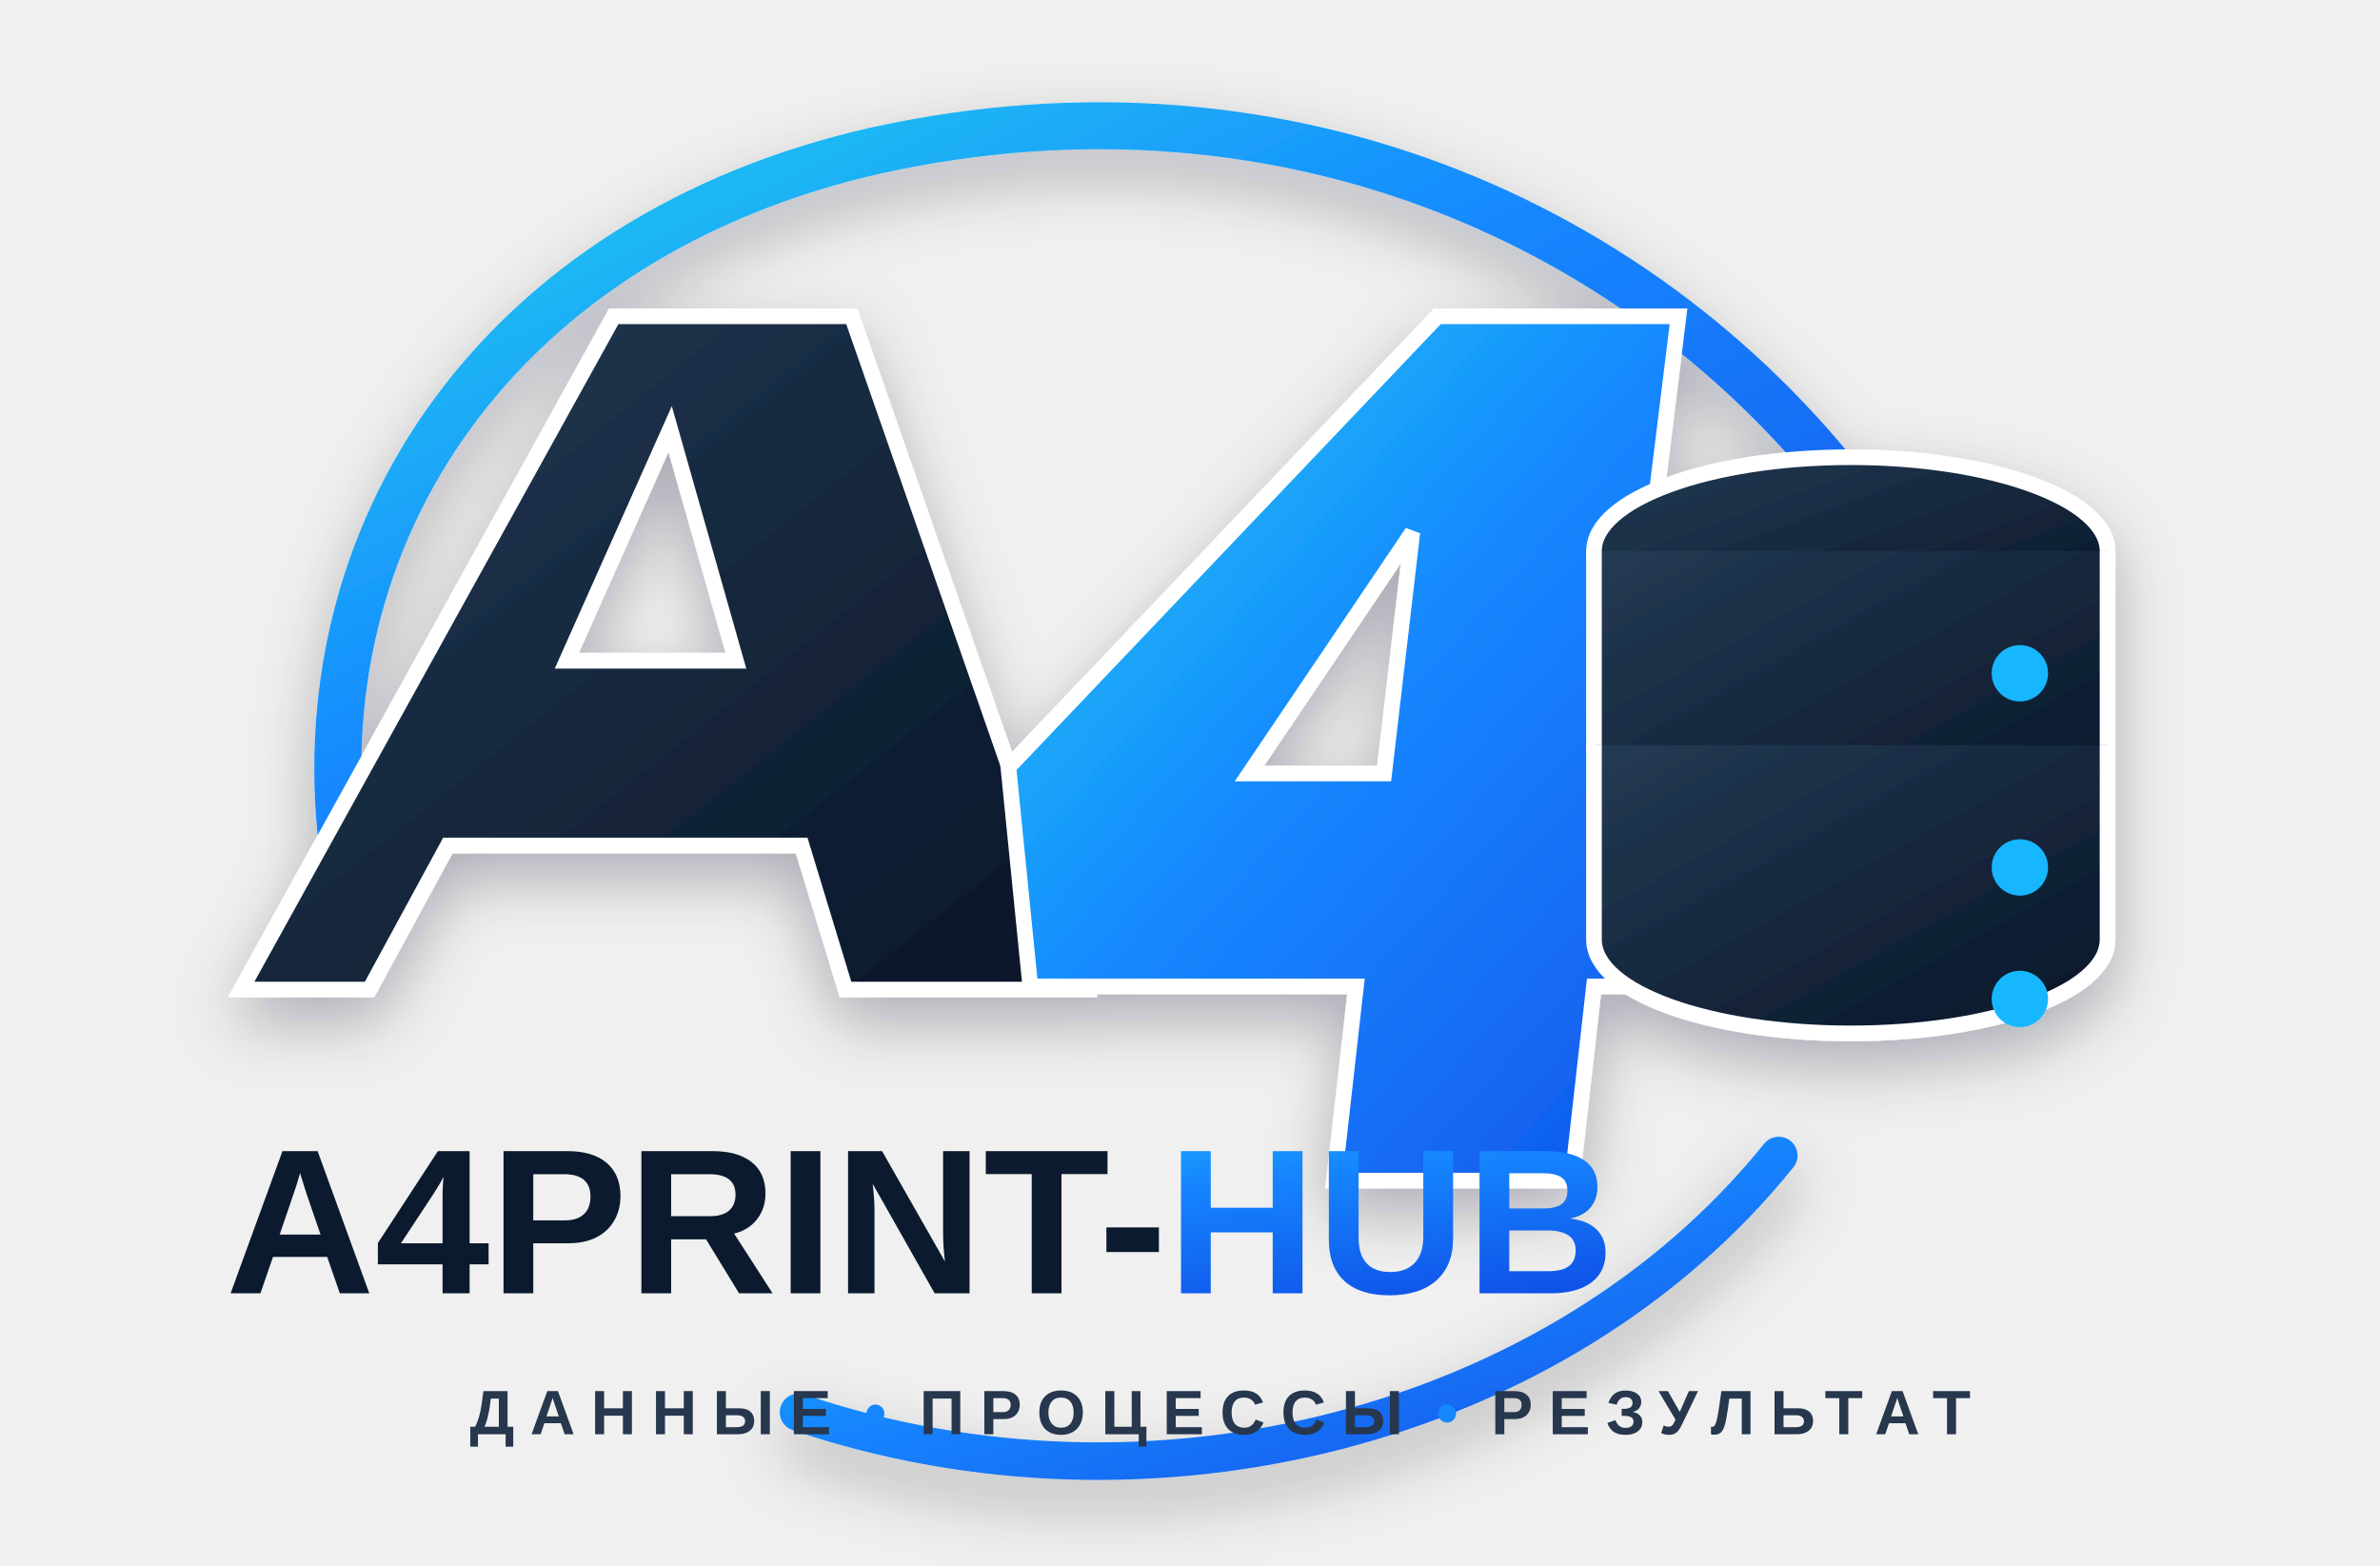
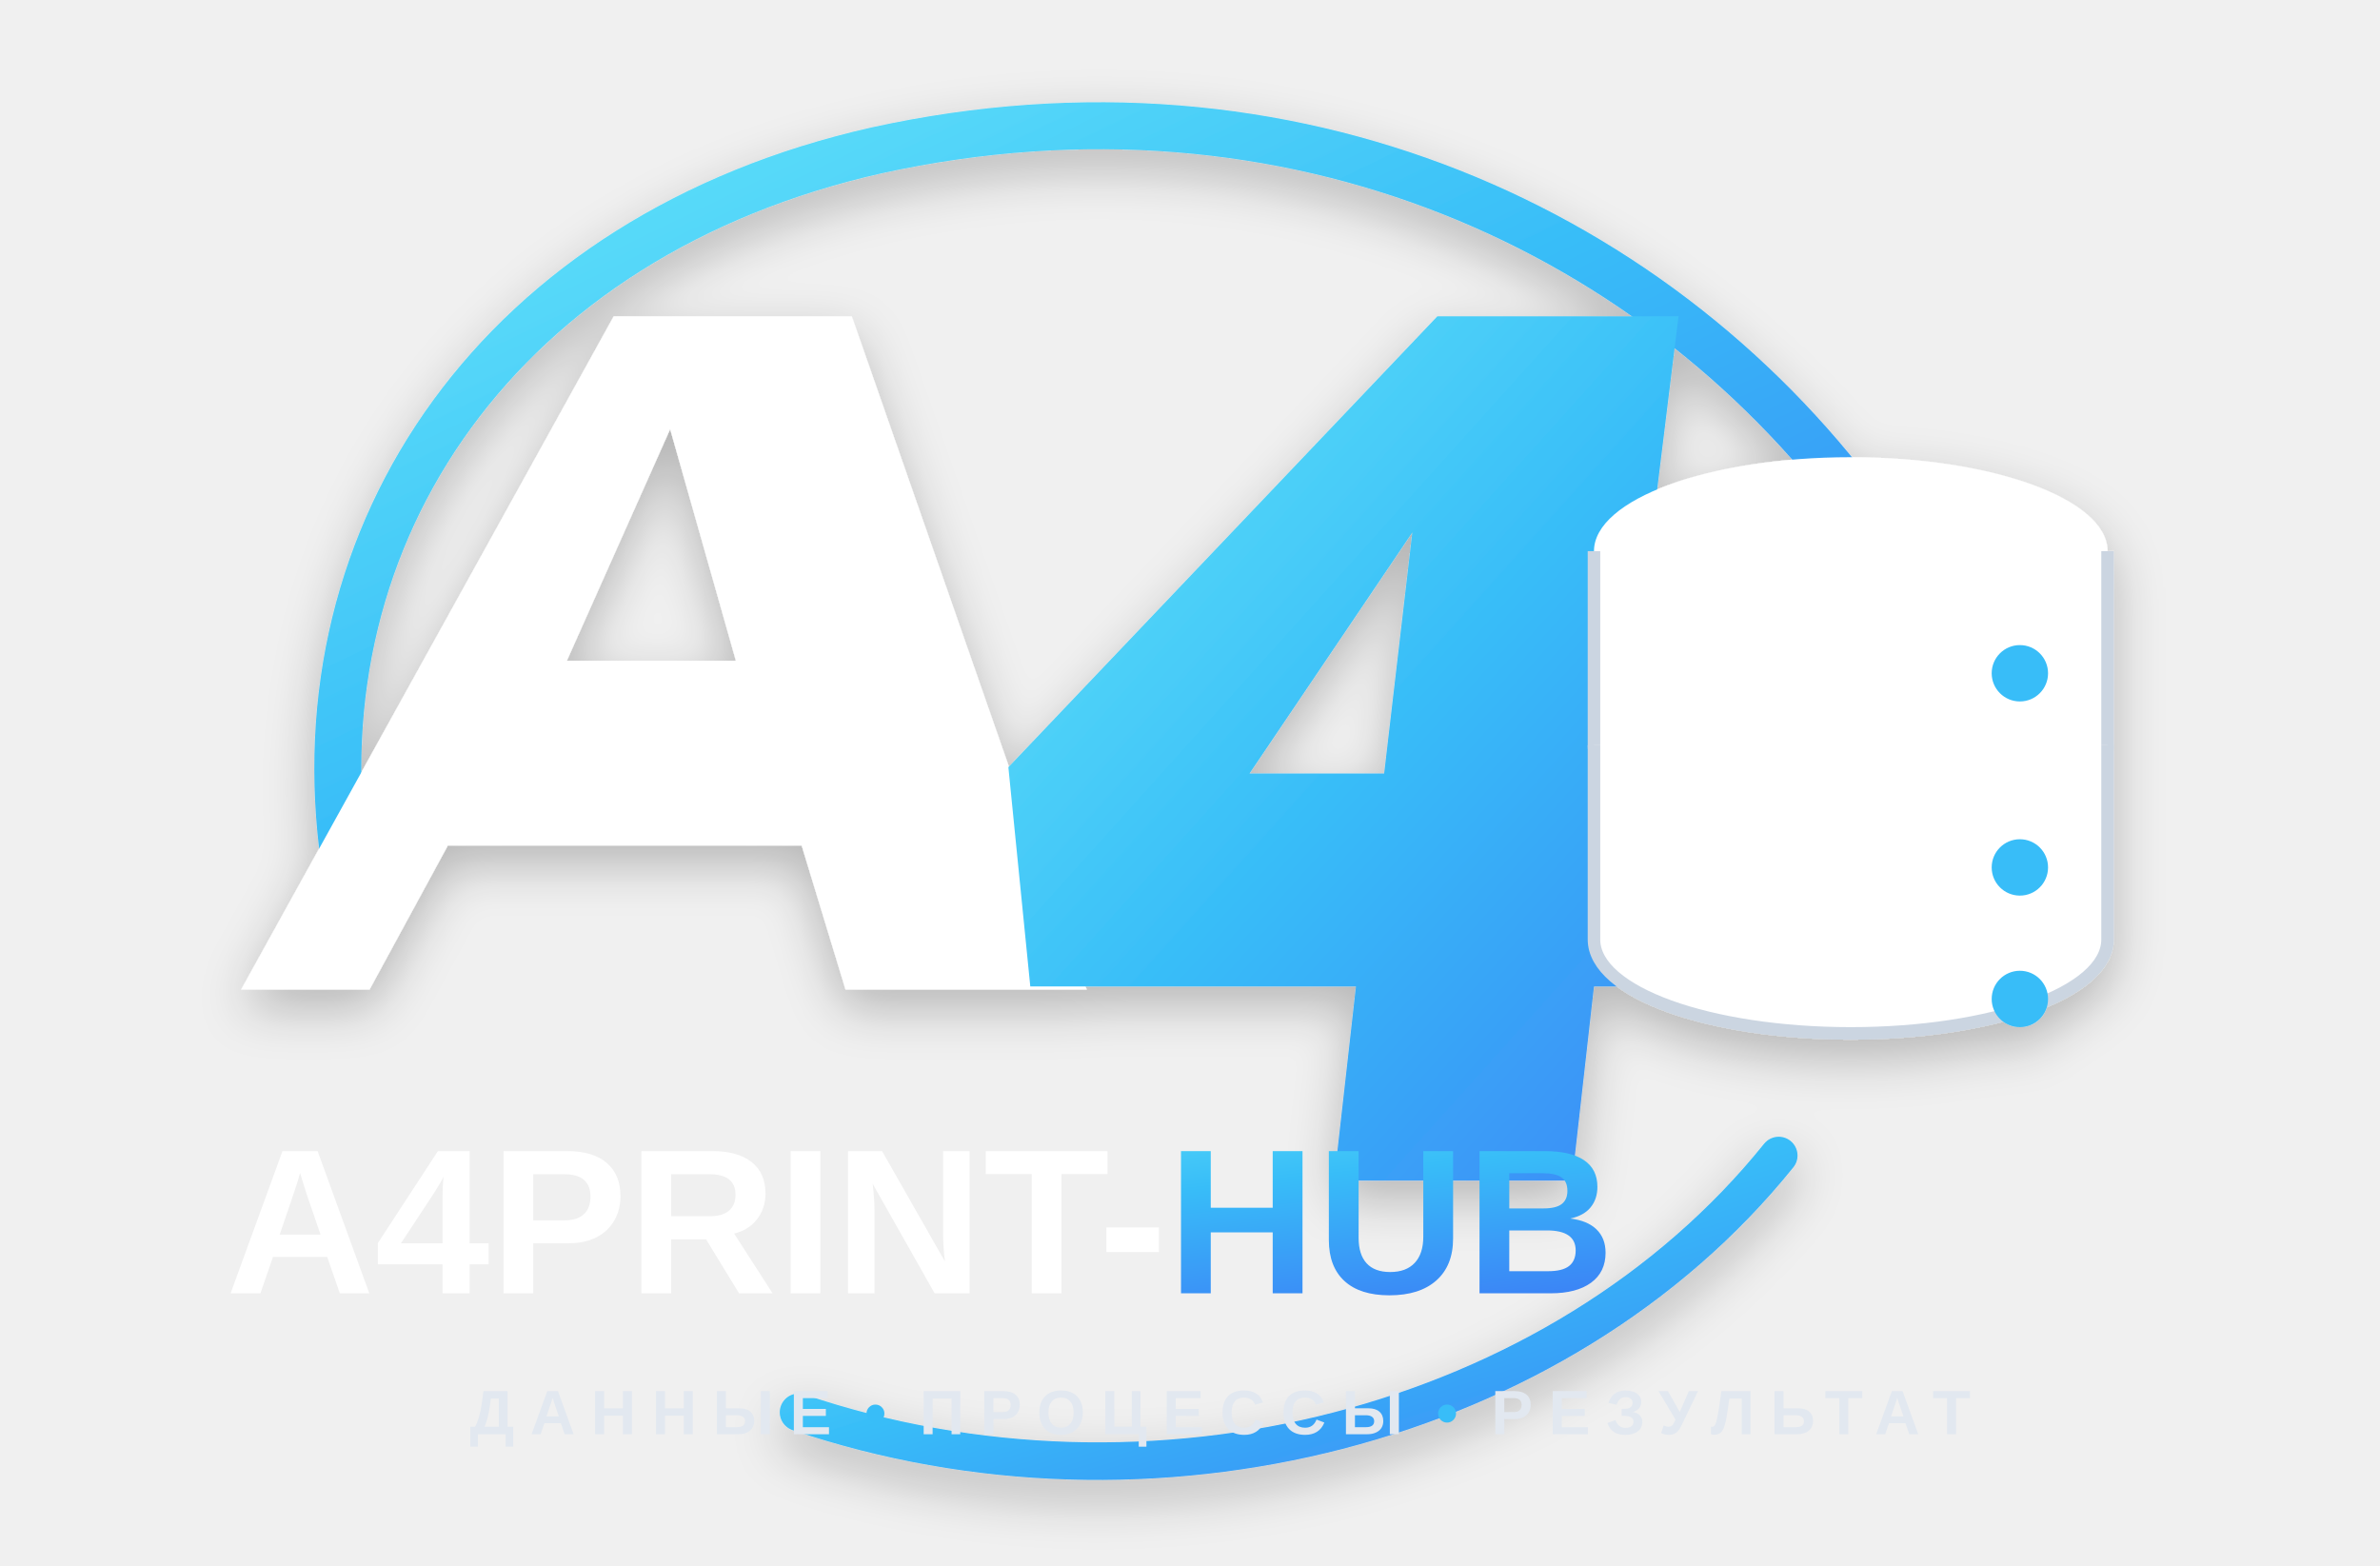
<svg xmlns="http://www.w3.org/2000/svg" viewBox="0 0 760 500" role="img" aria-label="A4PRINT HUB">
  <defs>
    <linearGradient id="blue" x1="0" y1="0" x2="1" y2="1">
-       <stop stop-color="#22d3ee" />
-       <stop offset=".45" stop-color="#1687ff" />
-       <stop offset="1" stop-color="#0f4fe7" />
-     </linearGradient>
-     <linearGradient id="navy" x1="0" y1="0" x2="1" y2="1">
-       <stop stop-color="#243b55" />
-       <stop offset="1" stop-color="#071426" />
+       <stop stop-color="#67e8f9" />
+       <stop offset=".48" stop-color="#38bdf8" />
+       <stop offset="1" stop-color="#3b82f6" />
    </linearGradient>
    <filter id="shadow" x="-20%" y="-20%" width="140%" height="140%">
-       <feDropShadow dx="0" dy="8" stdDeviation="10" flood-color="#020617" flood-opacity=".28" />
+       <feDropShadow dx="0" dy="6" stdDeviation="8" flood-color="#020617" flood-opacity=".24" />
    </filter>
  </defs>
  <g filter="url(#shadow)">
    <path d="M110 275C95 170 160 75 280 48c132-29 251 25 318 119" fill="none" stroke="url(#blue)" stroke-width="15" stroke-linecap="round" />
    <path d="M255 451c112 38 243 5 313-82" fill="none" stroke="url(#blue)" stroke-width="12" stroke-linecap="round" />
-     <path d="M77 316L196 101h76l75 215h-77l-14-46H143l-25 46zm104-105h54l-21-74z" fill="url(#navy)" stroke="#fff" stroke-width="5" />
-     <path d="M322 245L459 101h77l-18 146h53l-10 68h-52l-7 62h-76l7-62H329zm77 2h43l9-77z" fill="url(#blue)" stroke="#fff" stroke-width="5" />
+     <path d="M77 316L196 101h76l75 215h-77l-14-46H143l-25 46zm104-105h54l-21-74z" fill="#fff" />
+     <path d="M322 245L459 101h77l-18 146h53l-10 68h-52l-7 62h-76l7-62H329zm77 2h43l9-77z" fill="url(#blue)" />
    <g transform="translate(500 143)">
-       <ellipse cx="91" cy="33" rx="82" ry="30" fill="url(#navy)" stroke="#fff" stroke-width="5" />
-       <path d="M9 33v62c0 17 37 30 82 30s82-13 82-30V33" fill="url(#navy)" stroke="#fff" stroke-width="5" />
-       <path d="M9 95v62c0 17 37 30 82 30s82-13 82-30V95" fill="url(#navy)" stroke="#fff" stroke-width="5" />
-       <circle cx="145" cy="72" r="9" fill="#12b7ff" />
-       <circle cx="145" cy="134" r="9" fill="#12b7ff" />
-       <circle cx="145" cy="176" r="9" fill="#12b7ff" />
+       <ellipse cx="91" cy="33" rx="82" ry="30" fill="#fff" />
+       <path d="M9 33v62c0 17 37 30 82 30s82-13 82-30V33" fill="#fff" stroke="#cbd5e1" stroke-width="4" />
+       <path d="M9 95v62c0 17 37 30 82 30s82-13 82-30V95" fill="#fff" stroke="#cbd5e1" stroke-width="4" />
+       <circle cx="145" cy="72" r="9" fill="#38bdf8" />
+       <circle cx="145" cy="134" r="9" fill="#38bdf8" />
+       <circle cx="145" cy="176" r="9" fill="#38bdf8" />
    </g>
  </g>
-   <text x="72" y="413" font-family="Arial,Helvetica,sans-serif" font-size="66" font-weight="900" fill="#0b1a2e">A4PRINT-<tspan fill="url(#blue)">HUB</tspan>
+   <text x="72" y="413" font-family="Arial,Helvetica,sans-serif" font-size="66" font-weight="900" fill="#fff">A4PRINT-<tspan fill="url(#blue)">HUB</tspan>
  </text>
-   <text x="150" y="458" font-family="Arial,Helvetica,sans-serif" font-size="20" font-weight="700" letter-spacing="5" fill="#26374e">ДАННЫЕ <tspan fill="#1687ff">•</tspan> ПРОЦЕССЫ <tspan fill="#1687ff">•</tspan> РЕЗУЛЬТАТ</text>
+   <text x="150" y="458" font-family="Arial,Helvetica,sans-serif" font-size="20" font-weight="700" letter-spacing="5" fill="#e2e8f0">ДАННЫЕ <tspan fill="#38bdf8">•</tspan> ПРОЦЕССЫ <tspan fill="#38bdf8">•</tspan> РЕЗУЛЬТАТ</text>
</svg>
